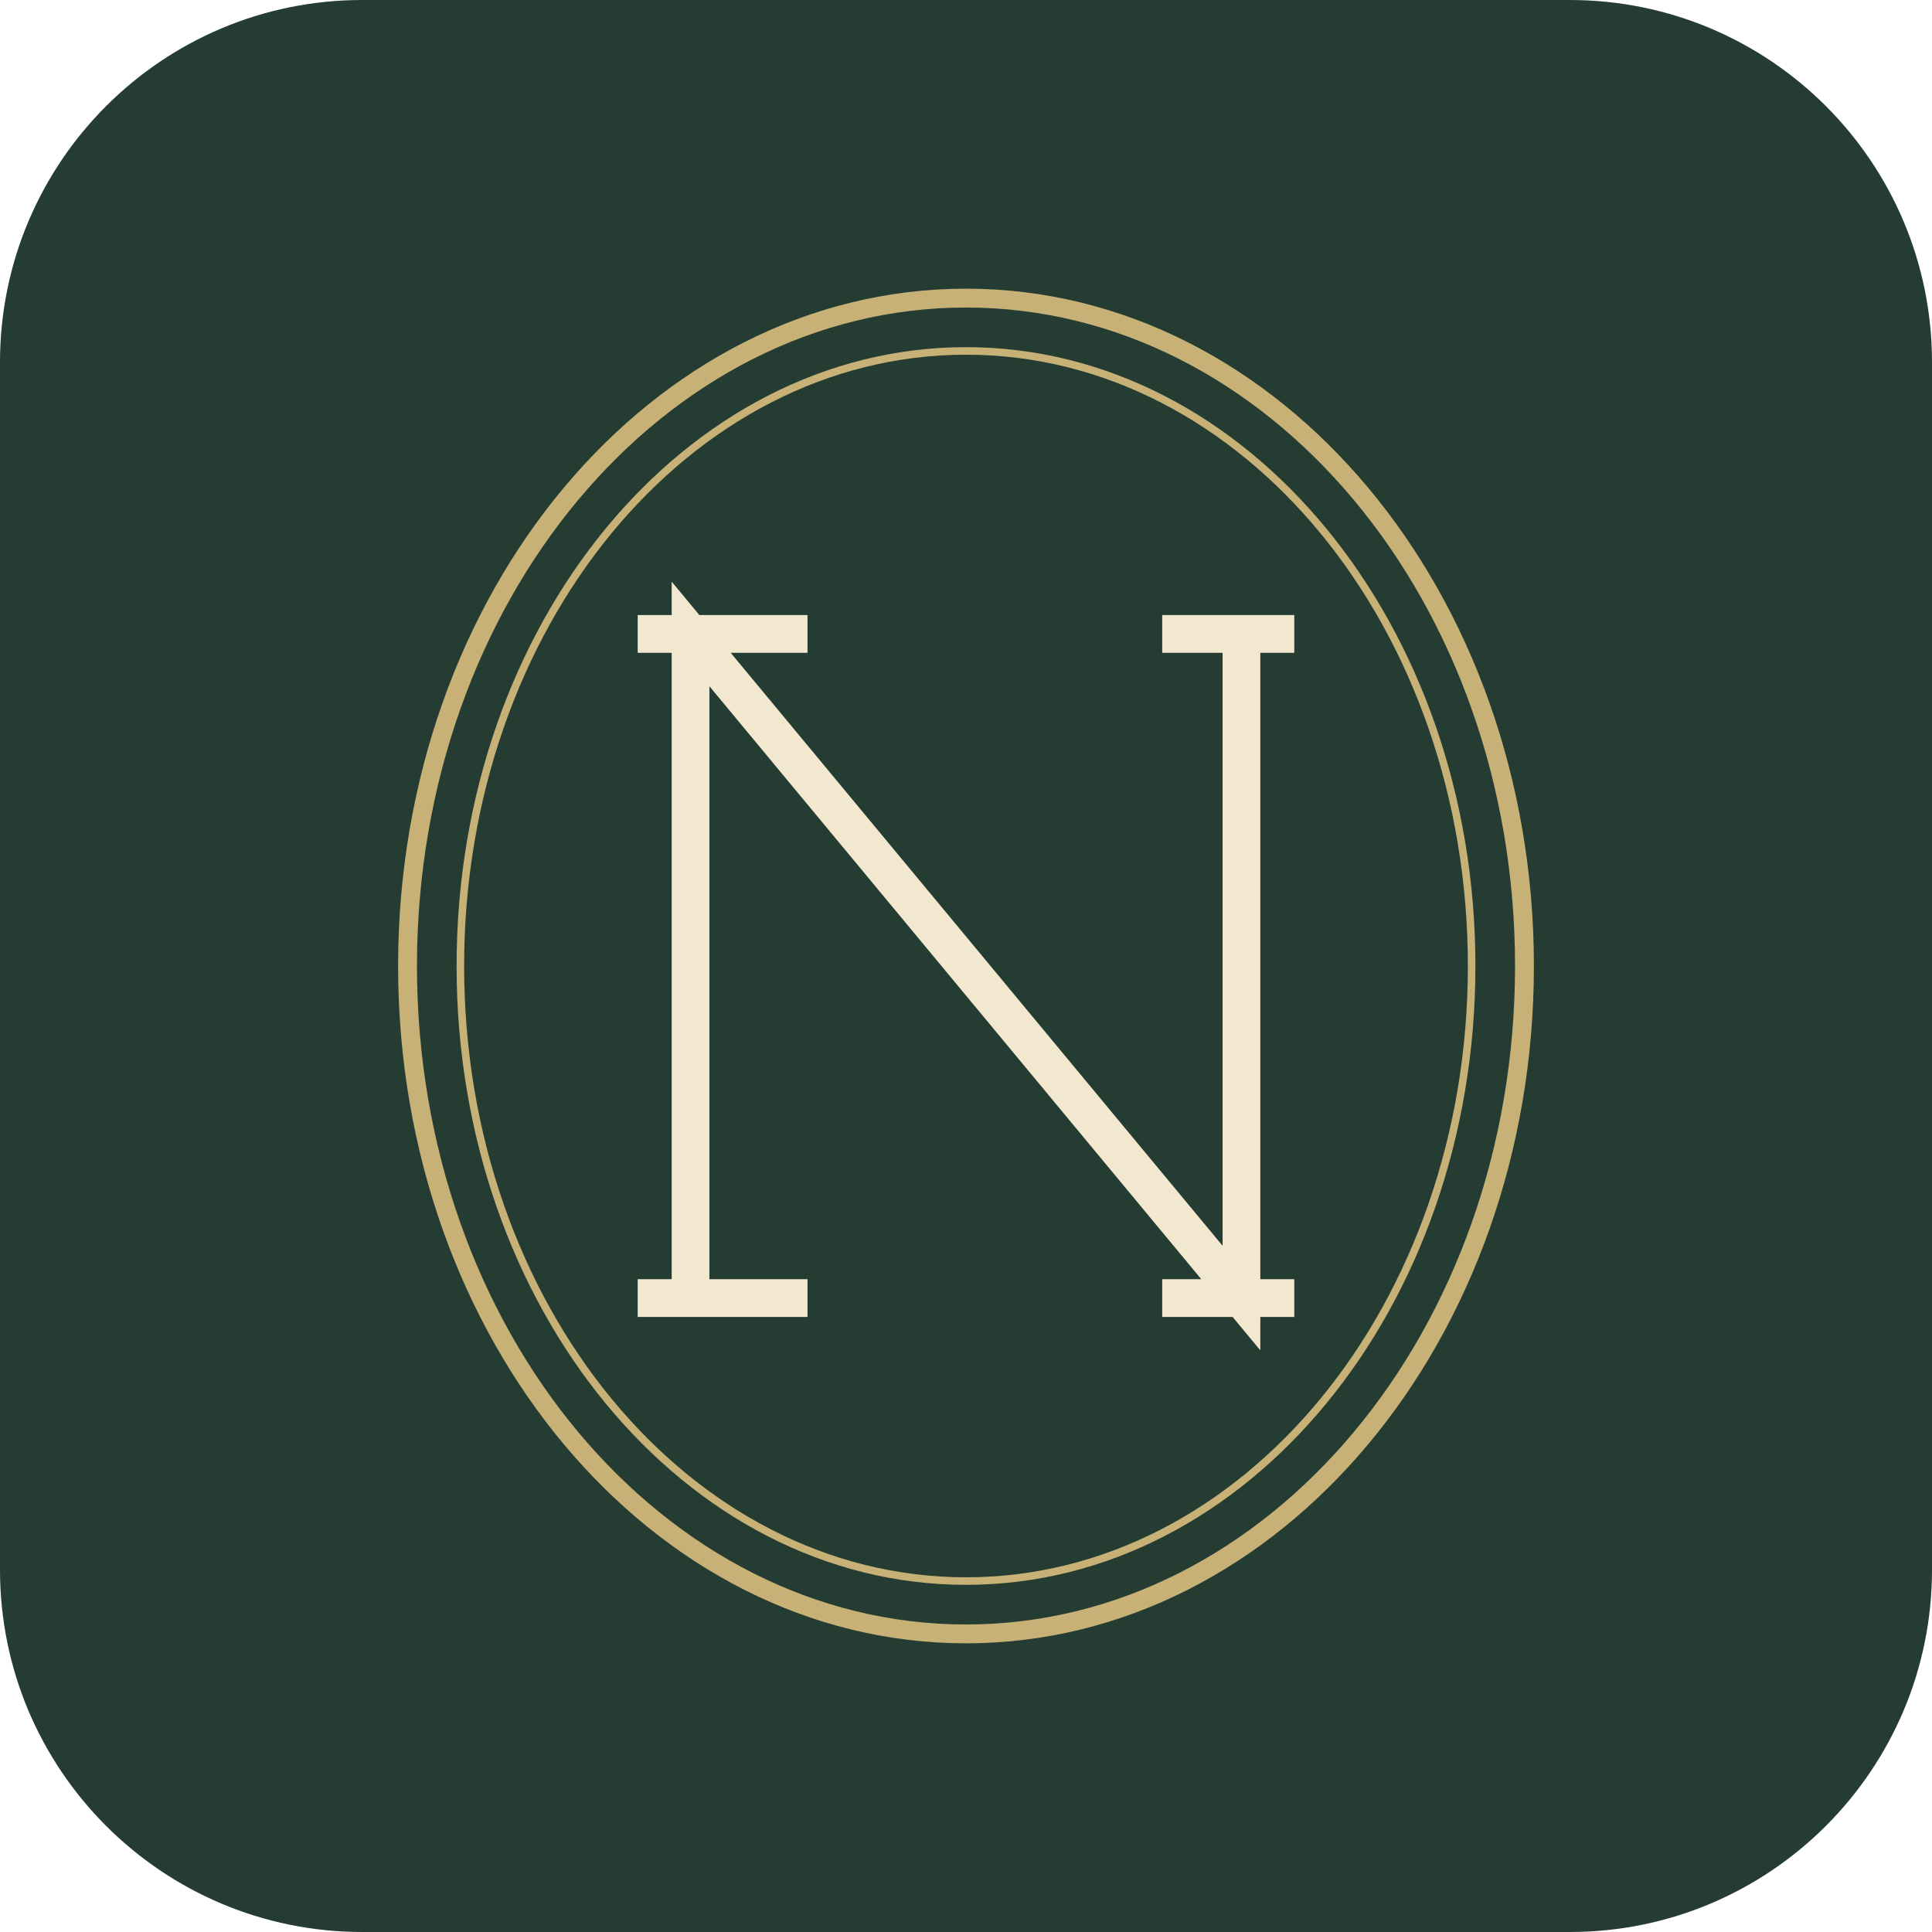
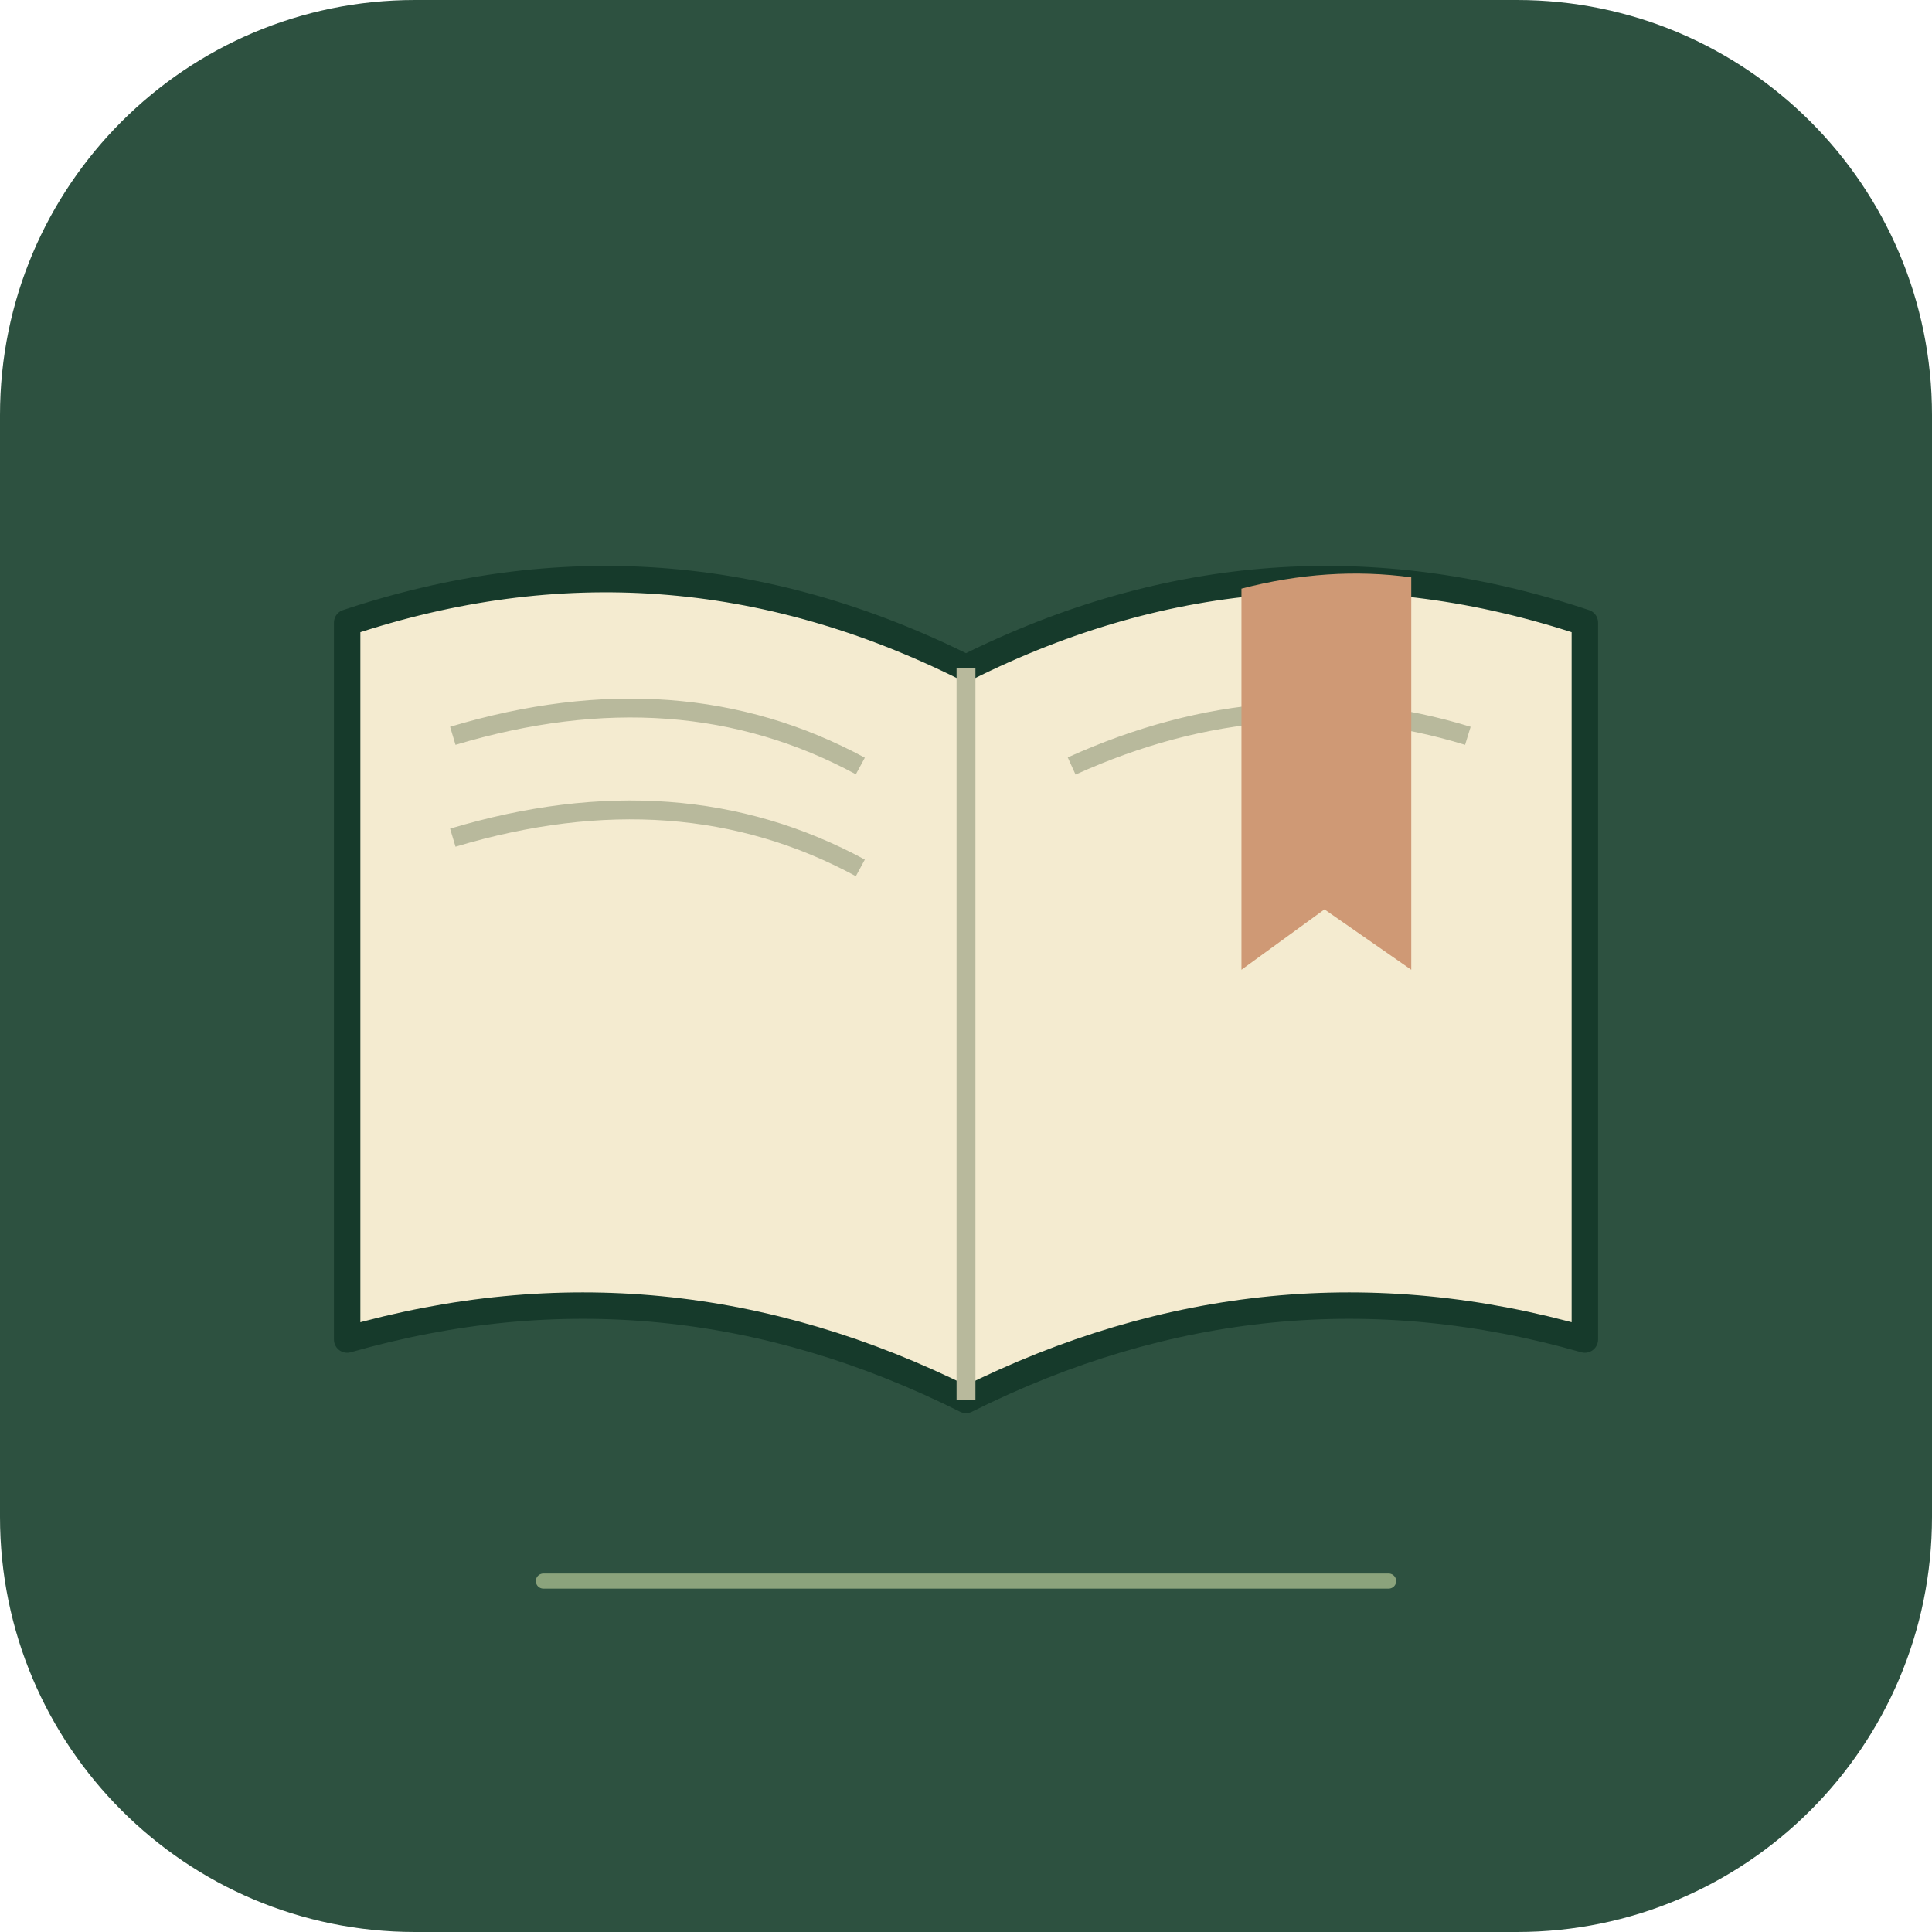
<svg xmlns="http://www.w3.org/2000/svg" viewBox="0 0 512 512">
-   <rect width="512" height="512" rx="96" fill="#253c32" />
-   <ellipse cx="256" cy="256" rx="148" ry="177" fill="none" stroke="#c7b176" stroke-width="5" />
-   <ellipse cx="256" cy="256" rx="134" ry="163" fill="none" stroke="#c7b176" stroke-width="2" />
-   <path d="M183 344V168L329 344V168M169 168h45m94 0h35M169 344h45m94 0h35" fill="none" stroke="#f2e8cf" stroke-width="10" />
+   <rect width="512" height="512" rx="110" fill="#2d5140" />
+   <path d="M92 165Q176 137 256 177Q336 137 420 165V355Q336 331 256 371Q176 331 92 355Z" fill="#f4ebd0" stroke="#163a2b" stroke-width="7" stroke-linejoin="round" />
+   <path d="M256 177V371M120 195Q180 177 228 203M120 222Q180 204 228 230M284 203Q337 179 389 195" fill="none" stroke="#b8b99c" stroke-width="5" />
+   <path d="M329 156V257L351 241L374 257V153Q352 150 329 156Z" fill="#cf9975" />
+   <path d="M144 419h224" stroke="#8ba37c" stroke-width="4" stroke-linecap="round" />
</svg>
